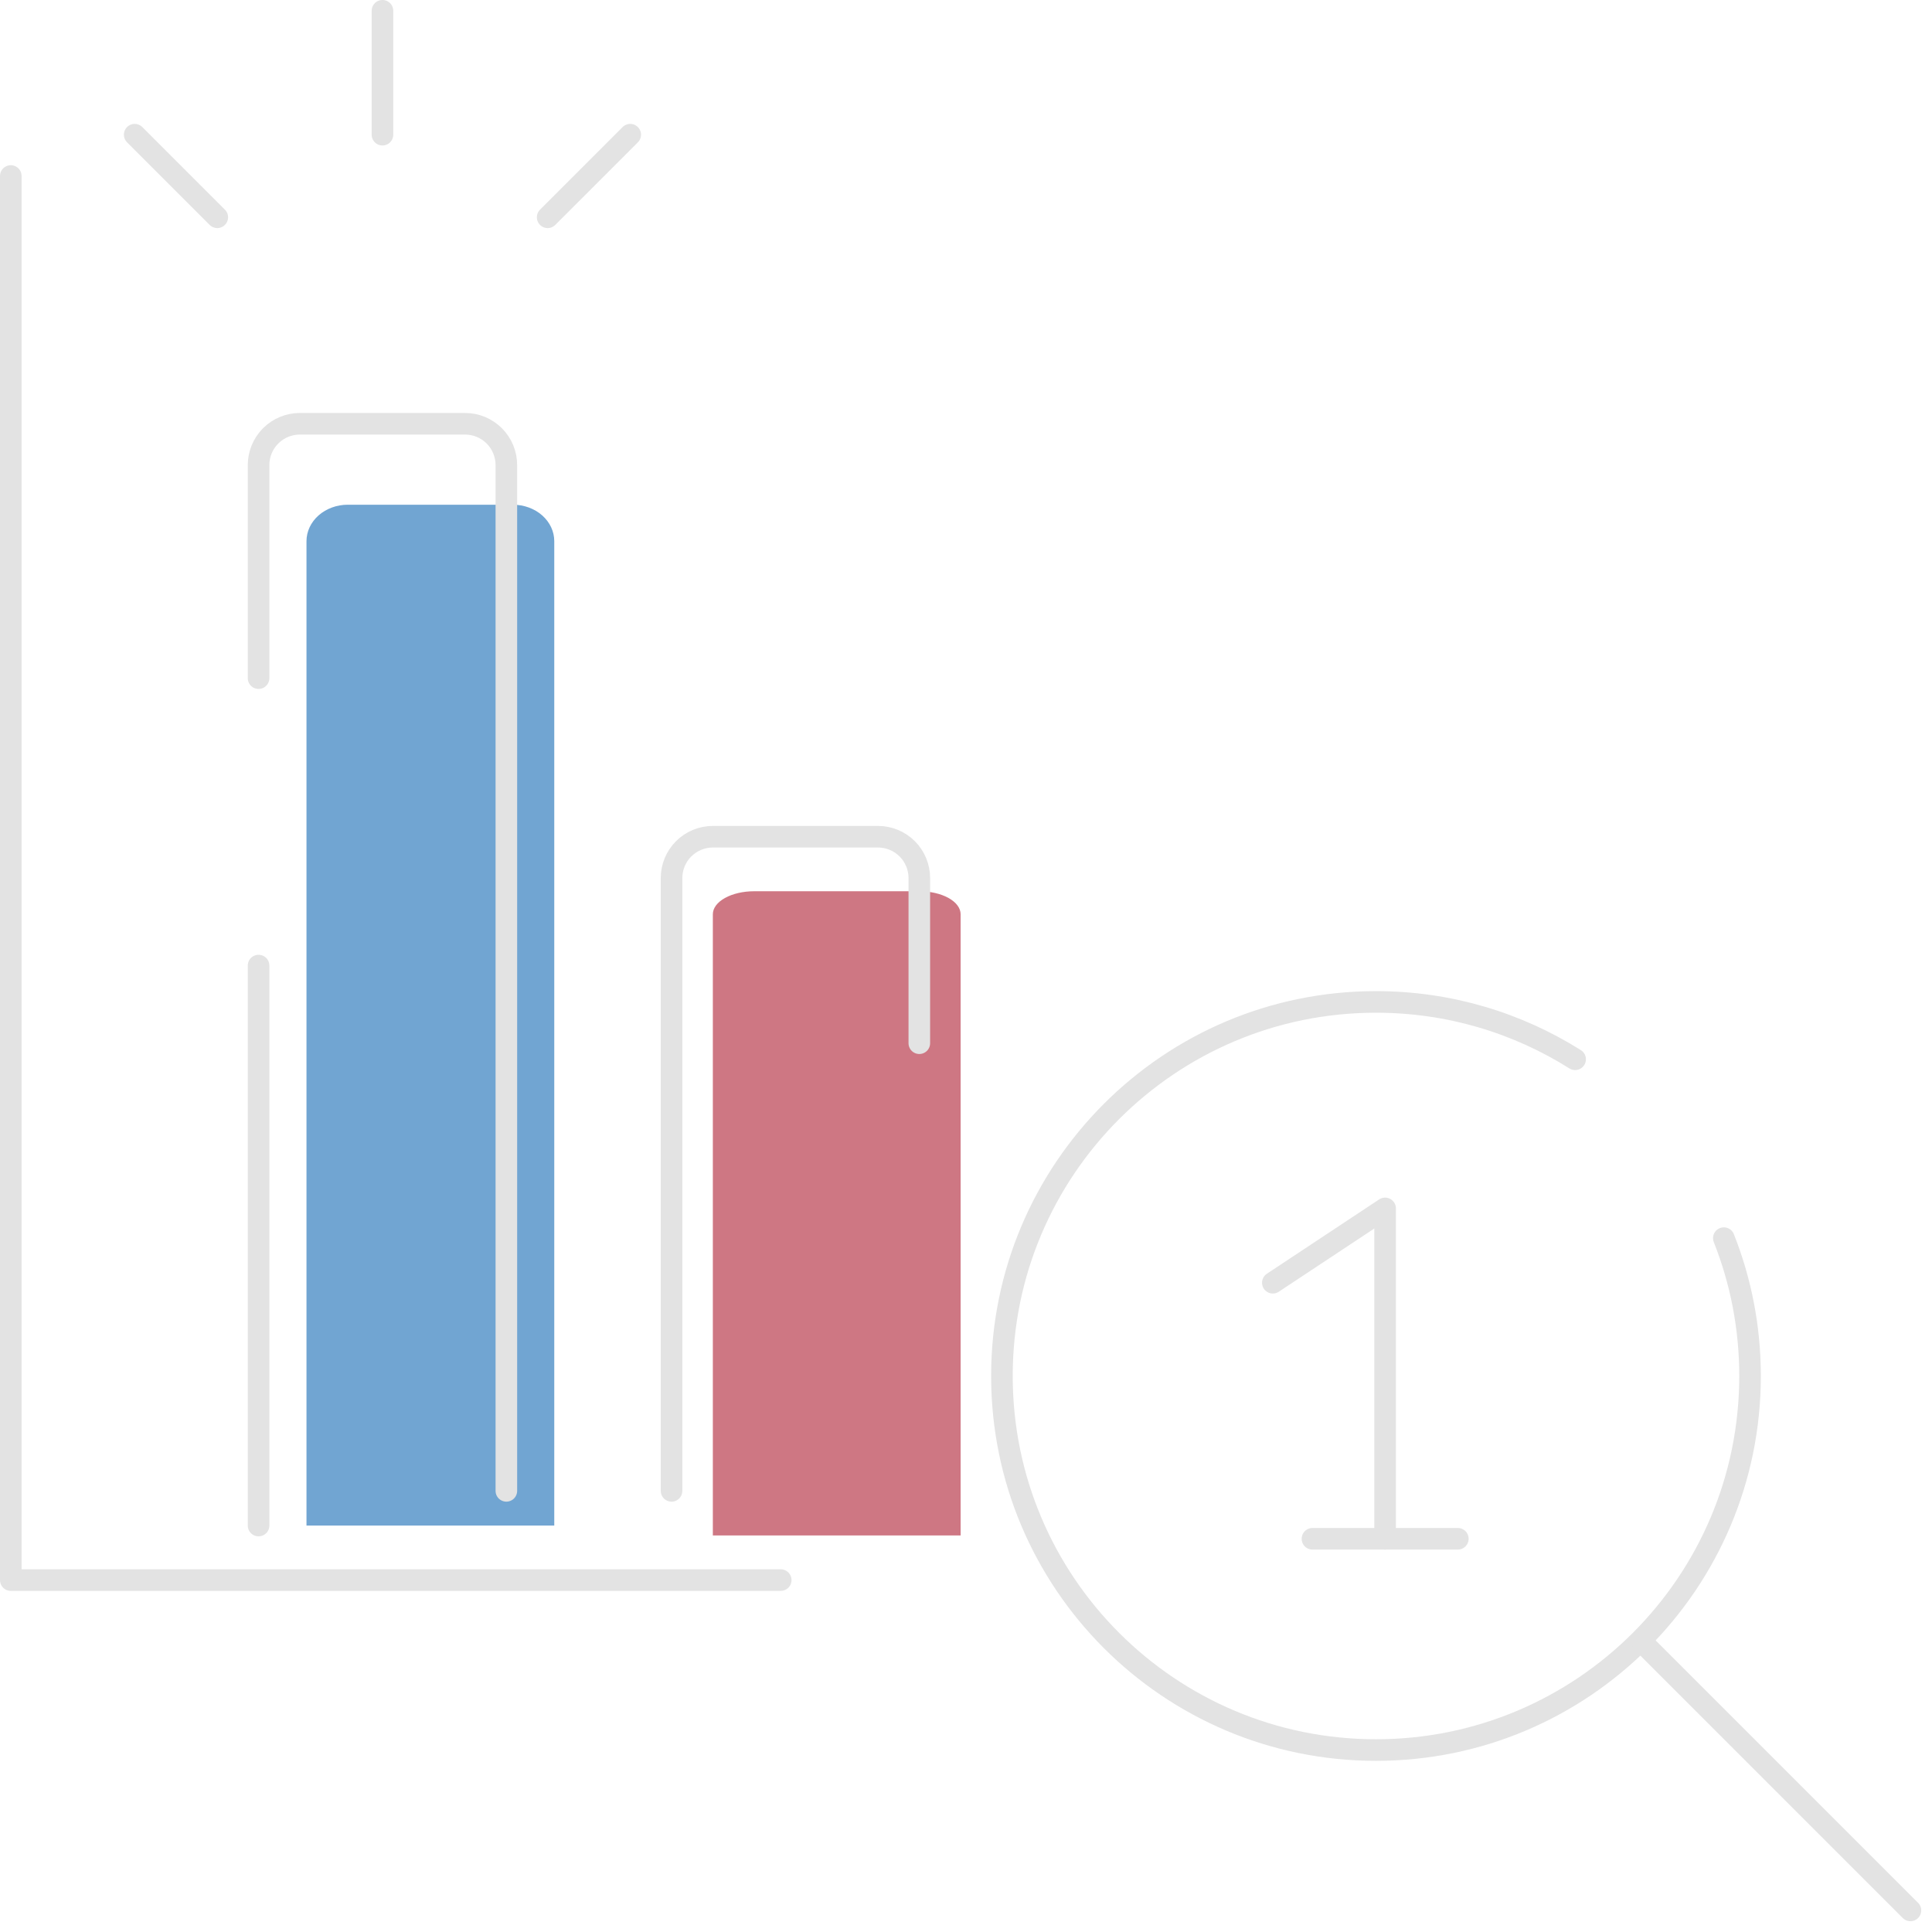
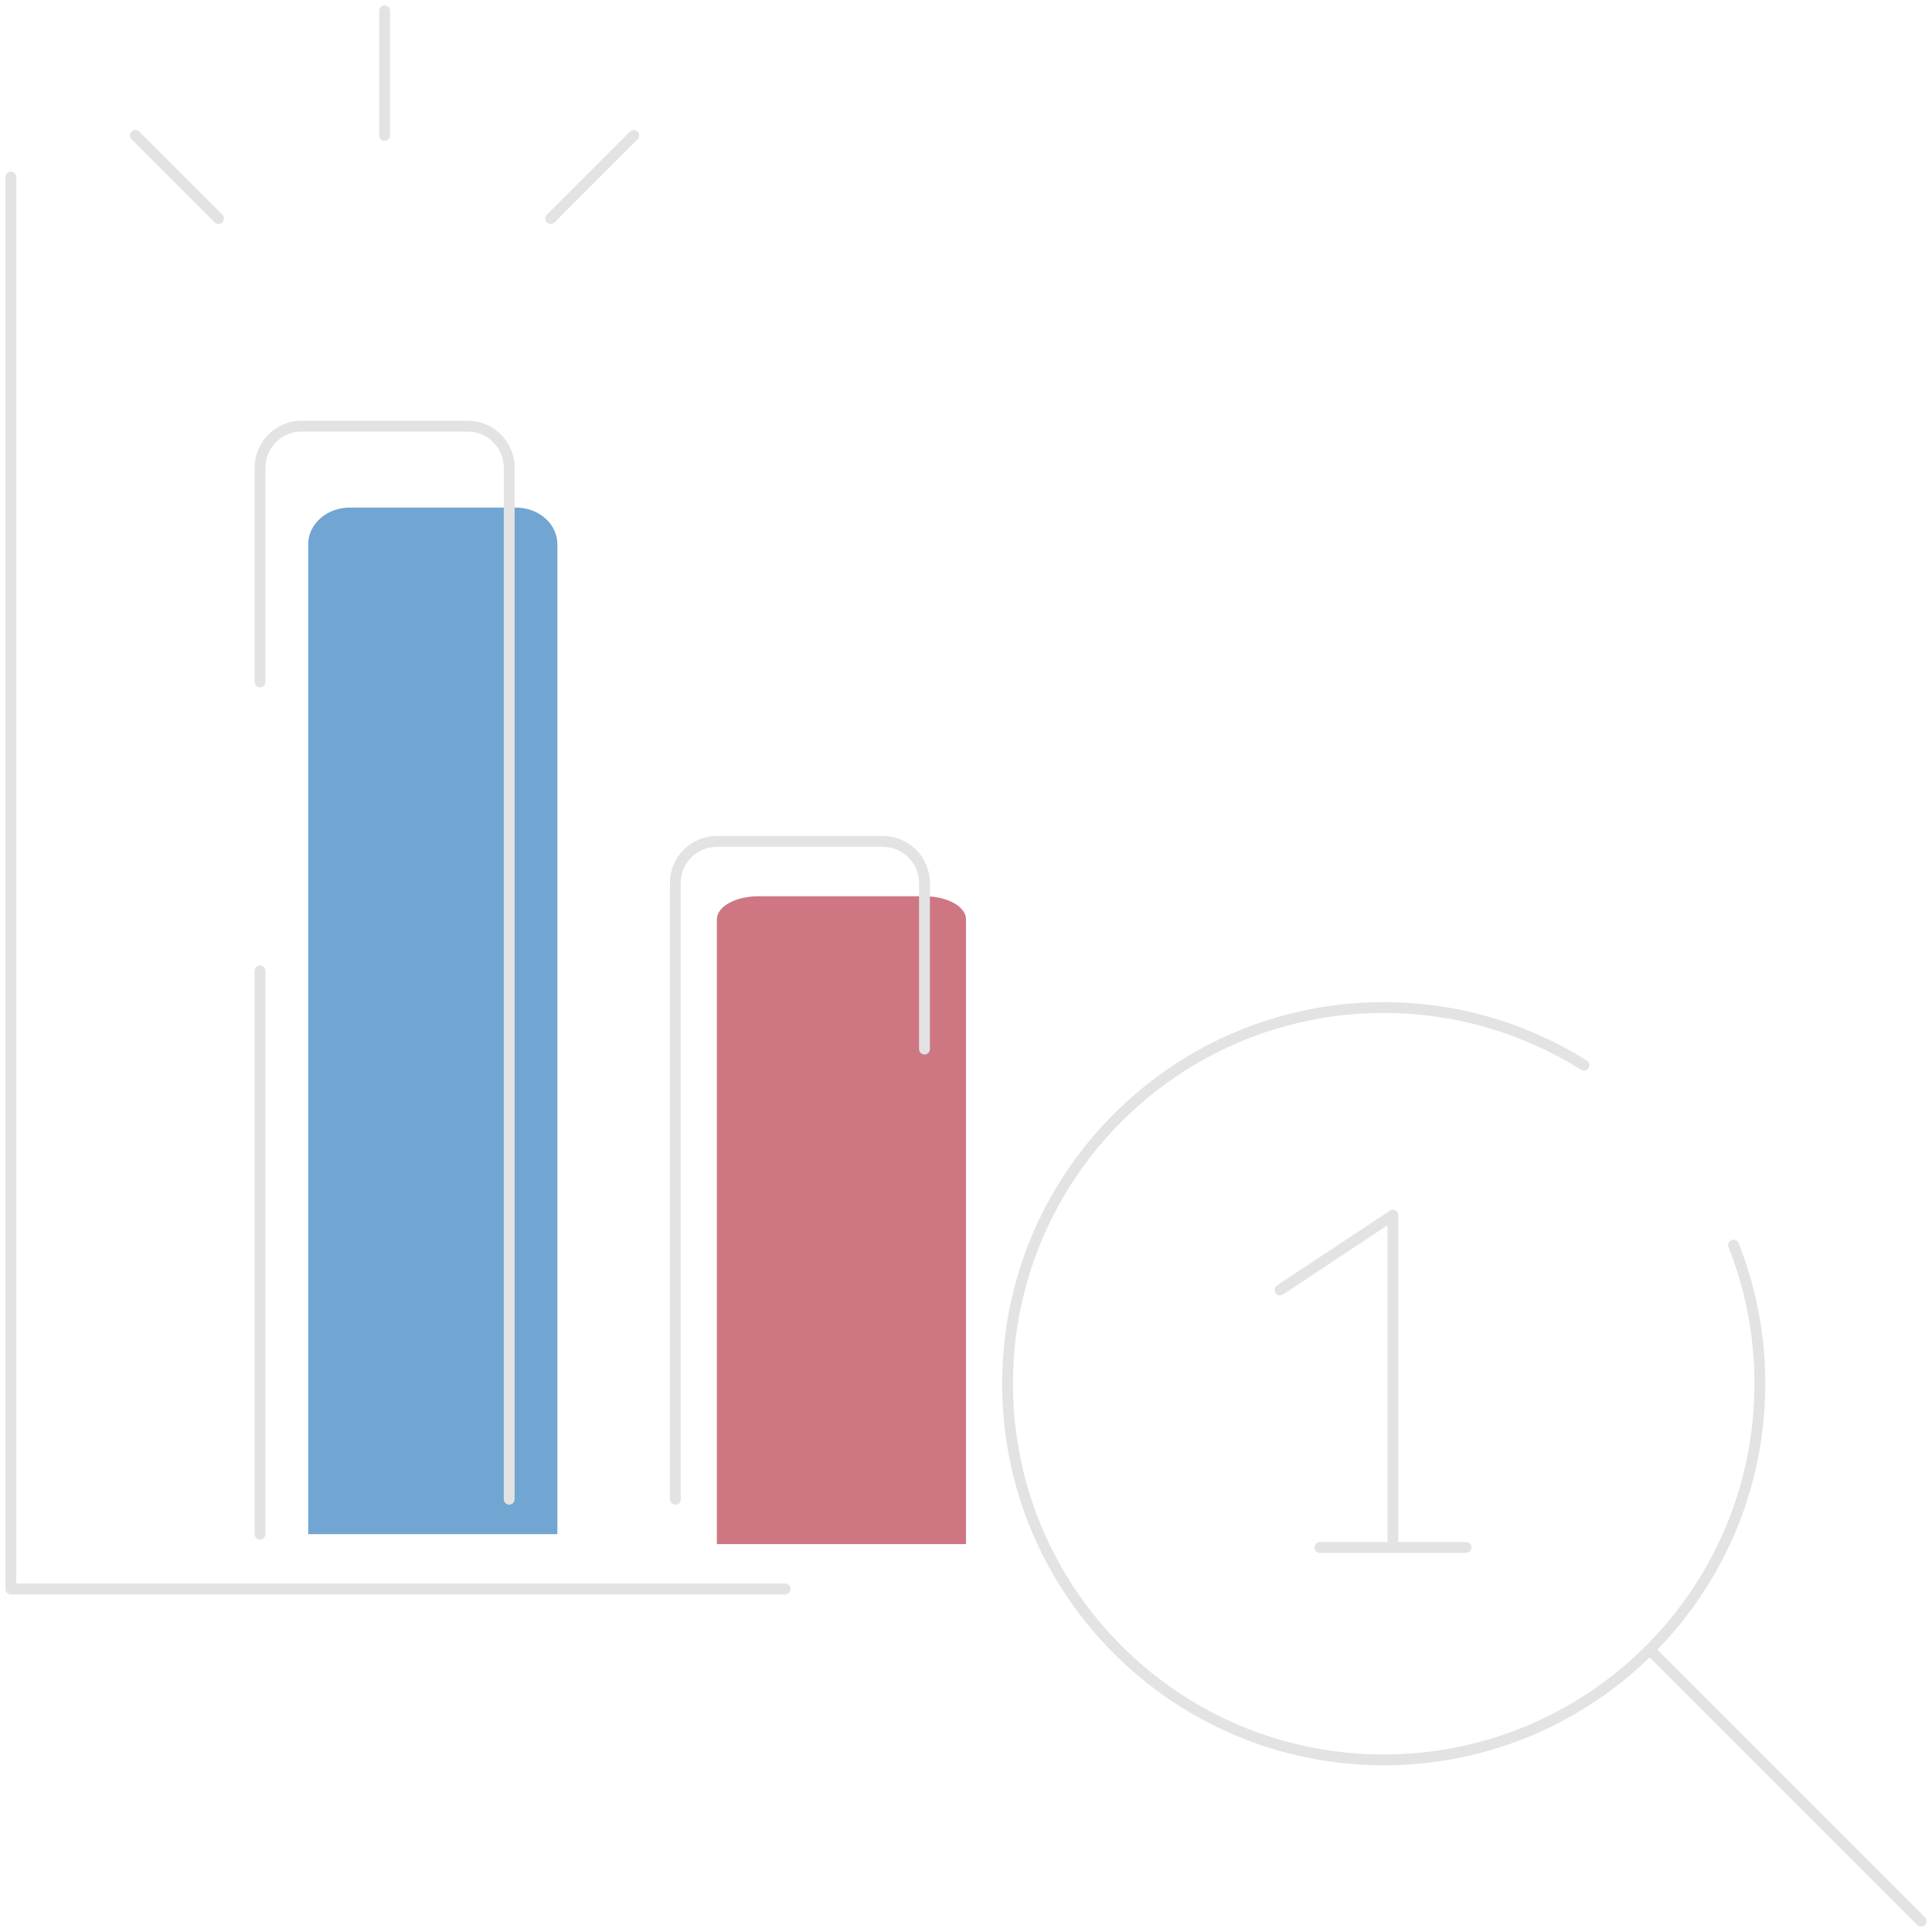
- <svg xmlns="http://www.w3.org/2000/svg" width="179" height="179" viewBox="0 0 179 179" fill="none">
+ <svg xmlns="http://www.w3.org/2000/svg" width="178" height="178" viewBox="0 0 178 178" fill="none">
  <path d="M89.002 142.262H66.045V84.706C66.045 84.141 66.448 83.598 67.166 83.199C67.883 82.799 68.856 82.574 69.871 82.574H85.176C86.19 82.574 87.163 82.799 87.881 83.199C88.599 83.598 89.002 84.141 89.002 84.706V142.262Z" fill="#CE7783" />
-   <path d="M1 16.307V146.395H72.334" stroke="#E3E3E3" stroke-width="2" stroke-linecap="round" stroke-linejoin="round" />
+   <path d="M1 16.307V146.395H72.334" stroke="#E3E3E3" stroke-linecap="round" stroke-linejoin="round" />
  <path d="M51.353 141.344H28.396V50.14C28.396 49.244 28.8 48.385 29.517 47.751C30.235 47.118 31.208 46.762 32.223 46.762H47.527C48.542 46.762 49.515 47.118 50.233 47.751C50.95 48.385 51.353 49.244 51.353 50.14V141.344Z" fill="#71A5D2" />
-   <path d="M46.914 138.128V43.088C46.914 42.073 46.511 41.1 45.793 40.382C45.076 39.665 44.102 39.262 43.088 39.262H27.783C26.768 39.262 25.795 39.665 25.078 40.382C24.36 41.1 23.957 42.073 23.957 43.088V62.83M23.957 141.342V89.46" stroke="#E3E3E3" stroke-width="2" stroke-linecap="round" stroke-linejoin="round" />
-   <path d="M62.219 138.129V81.35C62.219 80.335 62.622 79.362 63.339 78.644C64.057 77.927 65.03 77.523 66.045 77.523H81.349C82.364 77.523 83.337 77.927 84.055 78.644C84.772 79.362 85.175 80.335 85.175 81.35V96.654" stroke="#E3E3E3" stroke-width="2" stroke-linecap="round" stroke-linejoin="round" />
-   <path d="M12.479 12.479L20.131 20.131" stroke="#E3E3E3" stroke-width="2" stroke-linecap="round" stroke-linejoin="round" />
-   <path d="M35.435 1V12.478" stroke="#E3E3E3" stroke-width="2" stroke-linecap="round" stroke-linejoin="round" />
-   <path d="M58.392 12.479L50.74 20.131" stroke="#E3E3E3" stroke-width="2" stroke-linecap="round" stroke-linejoin="round" />
-   <path d="M145.935 98.142C140.593 94.776 134.266 92.828 127.485 92.828C108.345 92.828 92.828 108.345 92.828 127.485C92.828 146.626 108.345 162.142 127.485 162.142C146.626 162.142 162.142 146.626 162.142 127.485C162.142 122.975 161.281 118.666 159.713 114.714" stroke="#E3E3E3" stroke-width="2" stroke-linecap="round" stroke-linejoin="round" />
-   <path d="M177.001 177.001L152.146 152.146" stroke="#E3E3E3" stroke-width="2" stroke-linecap="round" stroke-linejoin="round" />
-   <path d="M117.928 118.846L128.331 111.959V142.568" stroke="#E3E3E3" stroke-width="2" stroke-linecap="round" stroke-linejoin="round" />
-   <path d="M121.6 142.568H135.068" stroke="#E3E3E3" stroke-width="2" stroke-linecap="round" stroke-linejoin="round" />
+   <path d="M46.914 138.128V43.088C46.914 42.073 46.511 41.1 45.793 40.382C45.076 39.665 44.102 39.262 43.088 39.262H27.783C26.768 39.262 25.795 39.665 25.078 40.382C24.36 41.1 23.957 42.073 23.957 43.088V62.83M23.957 141.342V89.46" stroke="#E3E3E3" stroke-linecap="round" stroke-linejoin="round" />
+   <path d="M62.219 138.129V81.35C62.219 80.335 62.622 79.362 63.339 78.644C64.057 77.927 65.03 77.523 66.045 77.523H81.349C82.364 77.523 83.337 77.927 84.055 78.644C84.772 79.362 85.175 80.335 85.175 81.35V96.654" stroke="#E3E3E3" stroke-linecap="round" stroke-linejoin="round" />
+   <path d="M12.479 12.479L20.131 20.131" stroke="#E3E3E3" stroke-linecap="round" stroke-linejoin="round" />
+   <path d="M35.435 1V12.478" stroke="#E3E3E3" stroke-linecap="round" stroke-linejoin="round" />
+   <path d="M58.392 12.479L50.74 20.131" stroke="#E3E3E3" stroke-linecap="round" stroke-linejoin="round" />
+   <path d="M145.935 98.142C140.593 94.776 134.266 92.828 127.485 92.828C108.345 92.828 92.828 108.345 92.828 127.485C92.828 146.626 108.345 162.142 127.485 162.142C146.626 162.142 162.142 146.626 162.142 127.485C162.142 122.975 161.281 118.666 159.713 114.714" stroke="#E3E3E3" stroke-linecap="round" stroke-linejoin="round" />
+   <path d="M177.001 177.001L152.146 152.146" stroke="#E3E3E3" stroke-linecap="round" stroke-linejoin="round" />
+   <path d="M117.928 118.846L128.331 111.959V142.568" stroke="#E3E3E3" stroke-linecap="round" stroke-linejoin="round" />
+   <path d="M121.6 142.568H135.068" stroke="#E3E3E3" stroke-linecap="round" stroke-linejoin="round" />
</svg>
